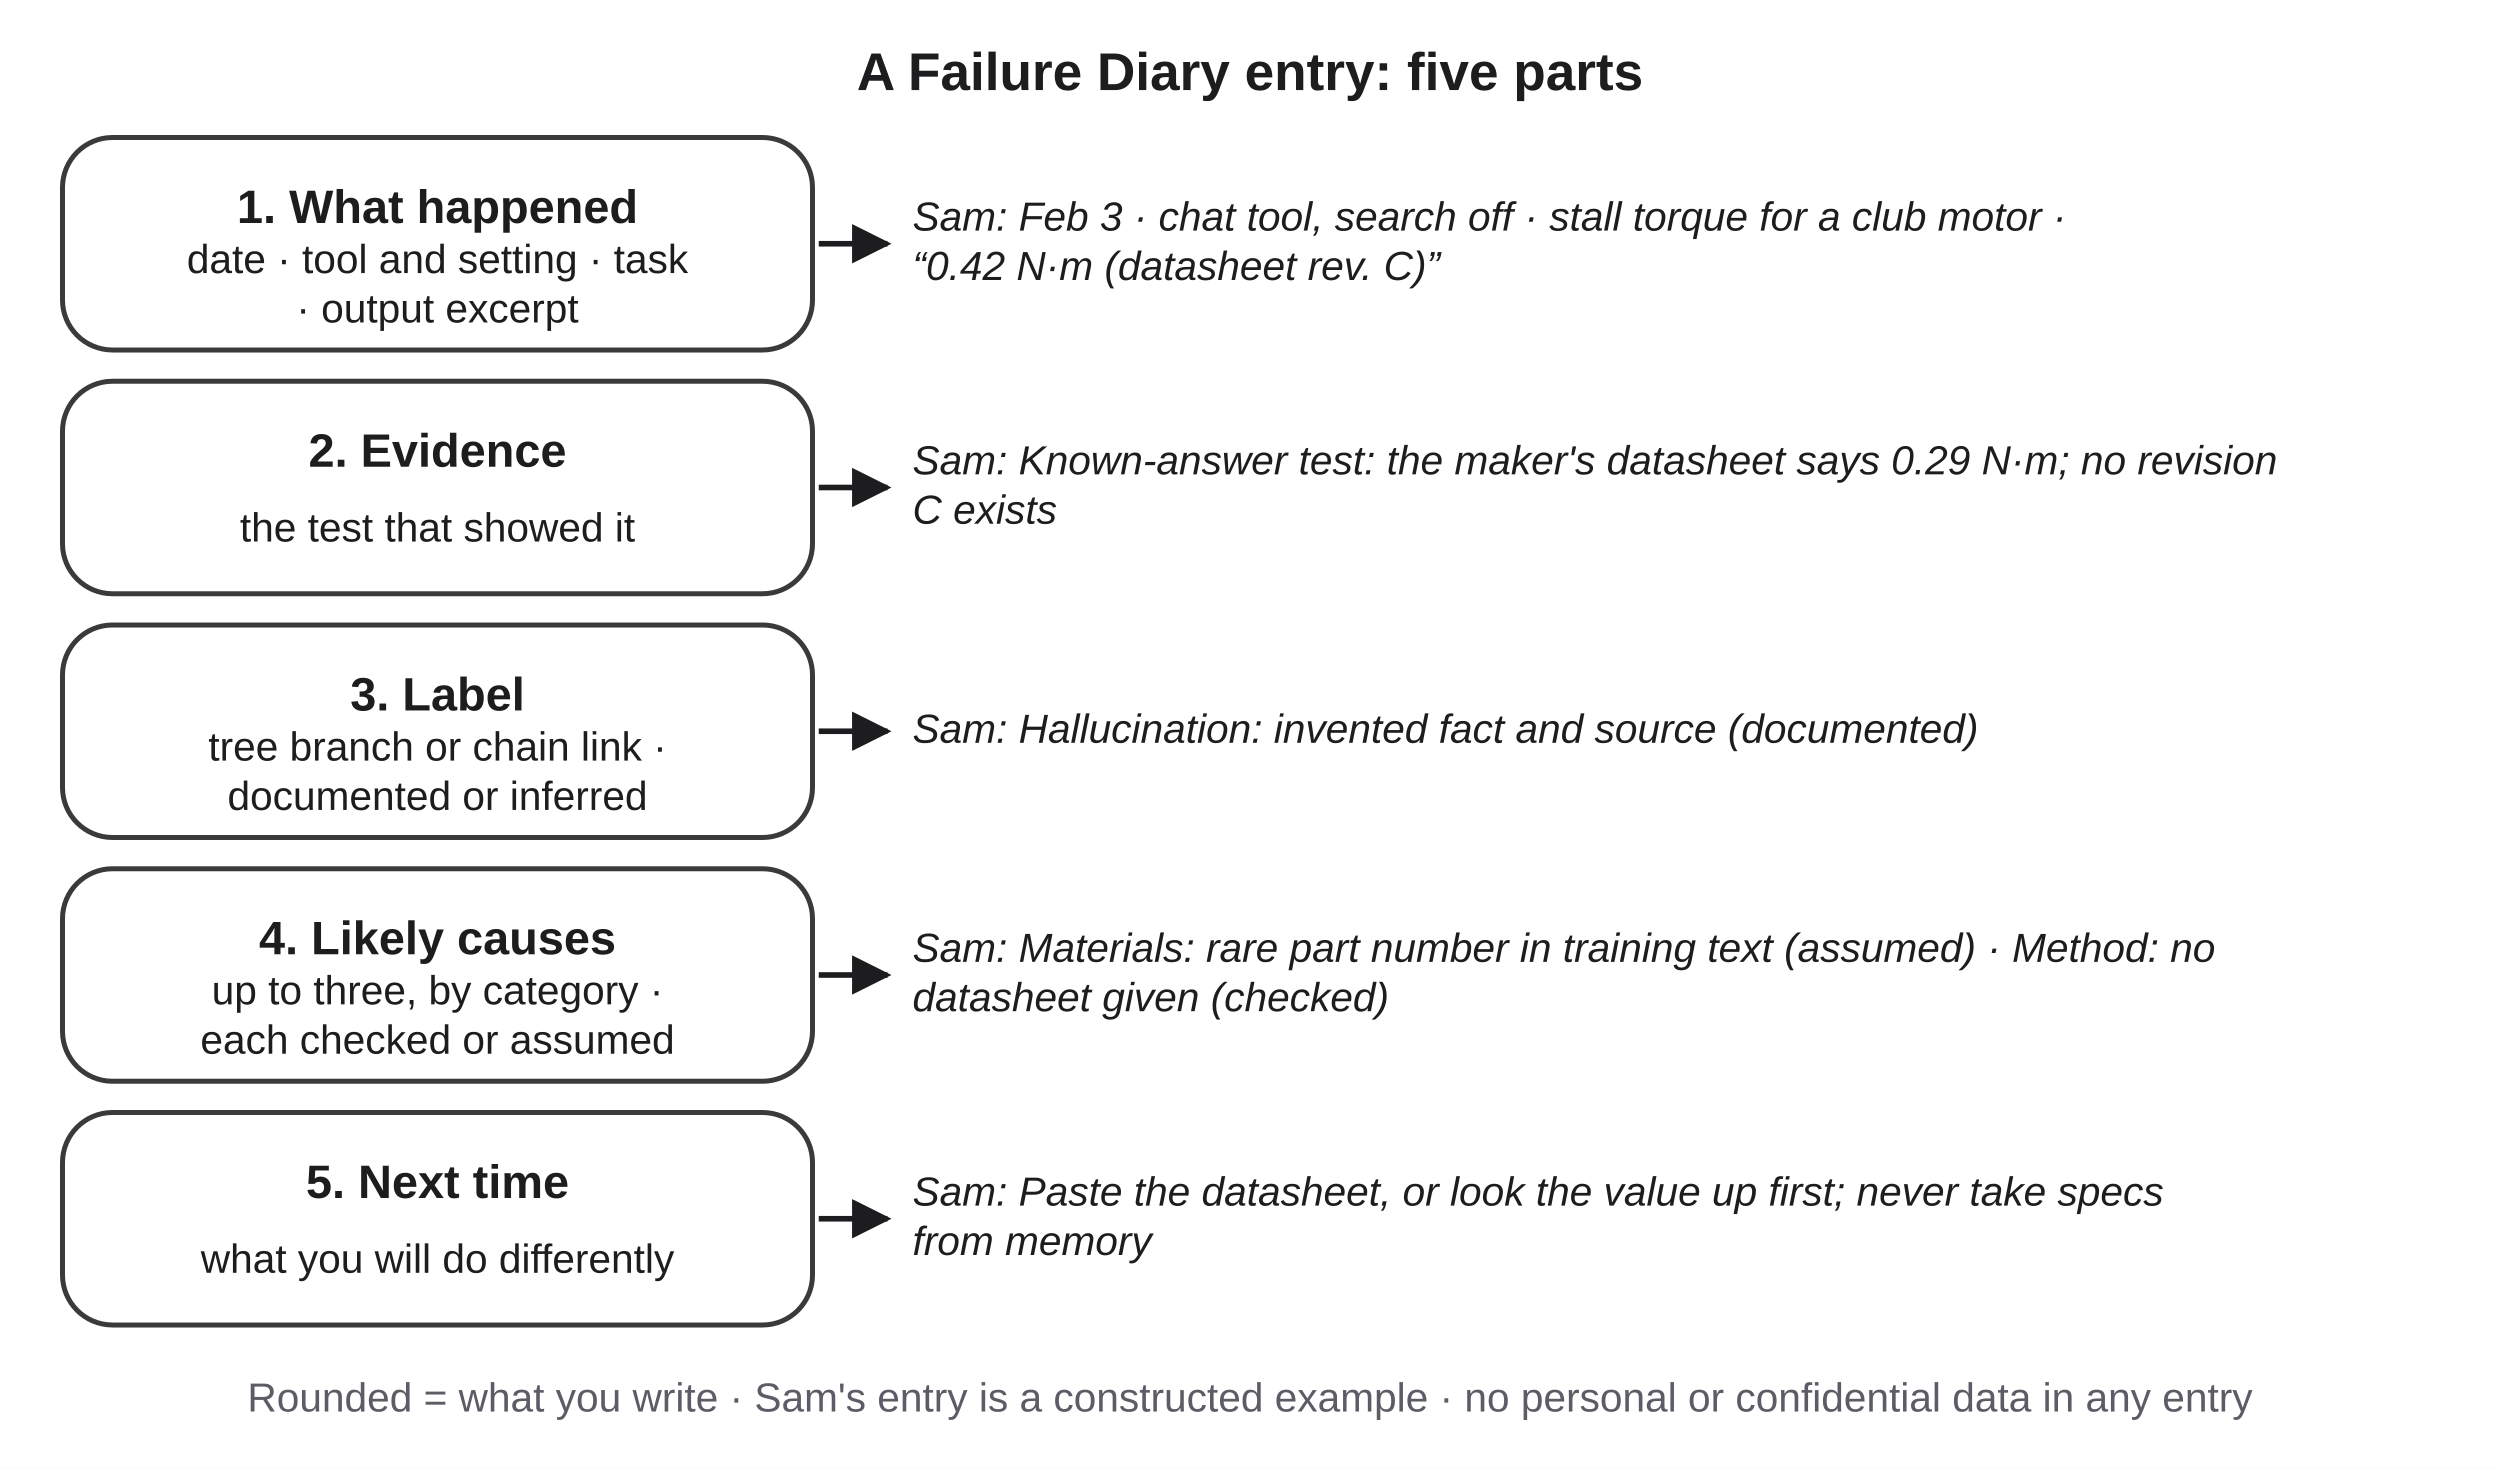
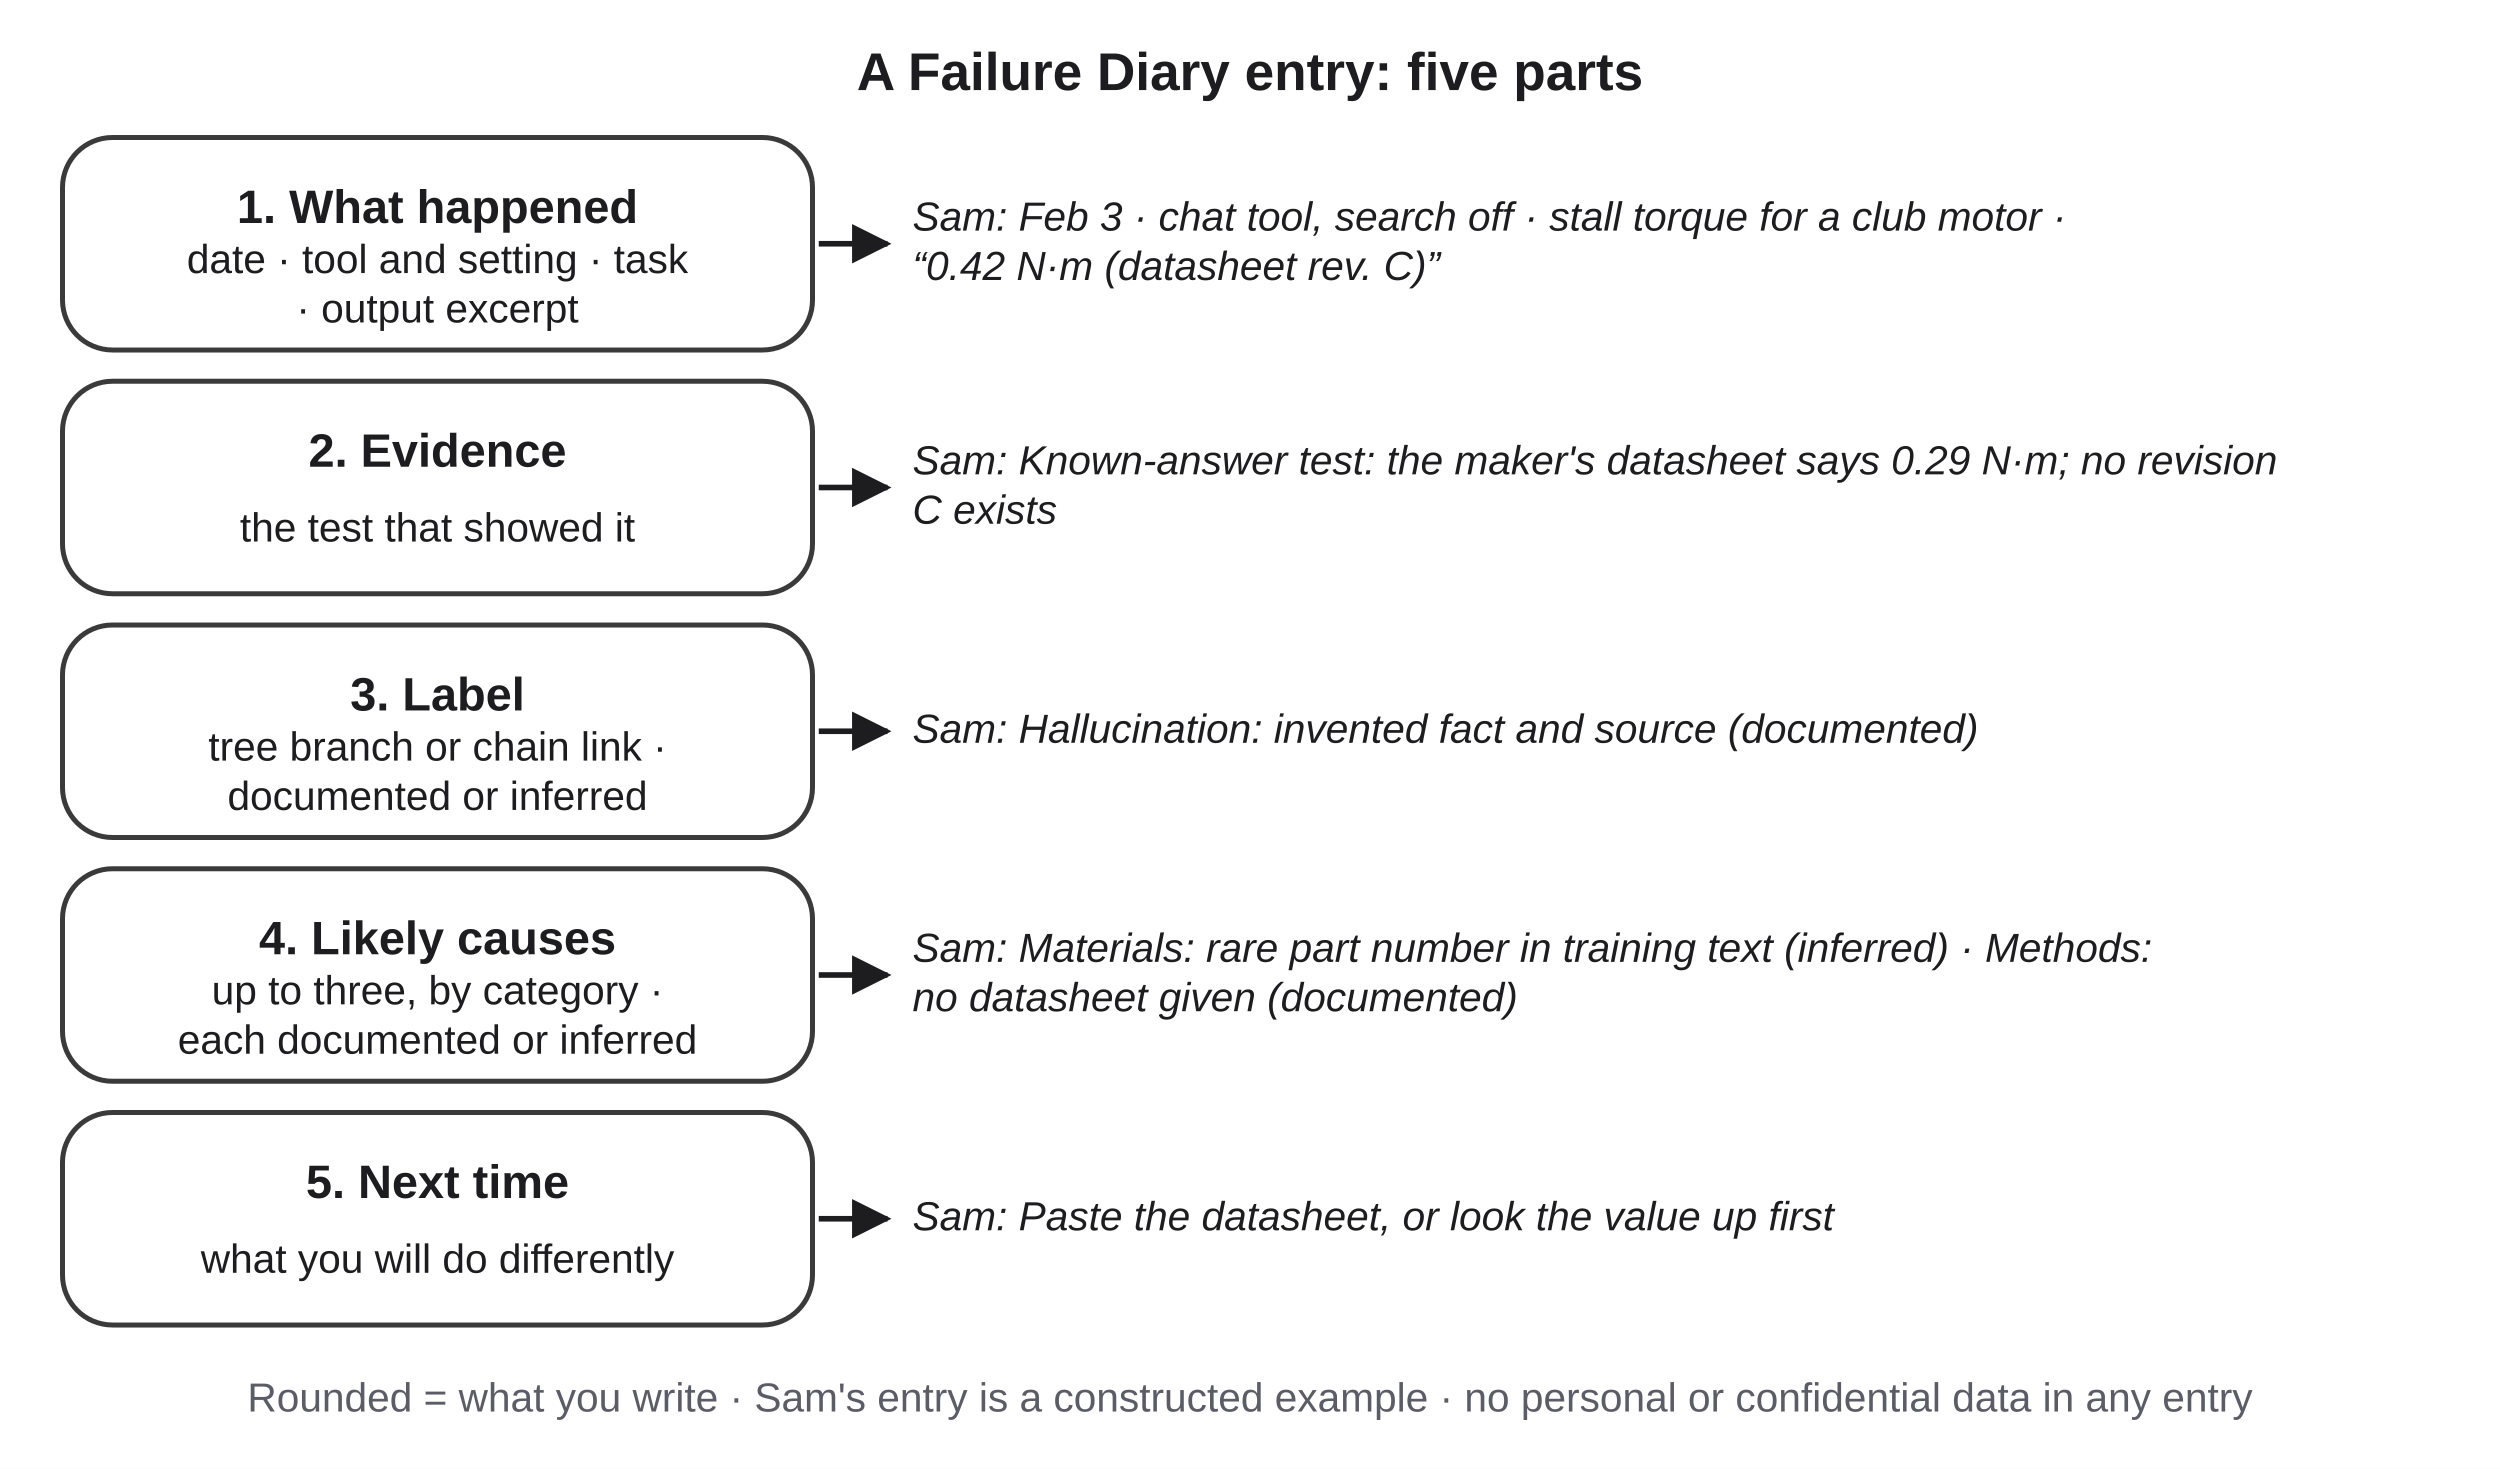
<svg xmlns="http://www.w3.org/2000/svg" viewBox="0 0 800 470" width="800" height="470" role="img" font-family="'Source Sans 3', 'Source Sans Pro', 'Helvetica Neue', Arial, sans-serif">
  <defs>
    <marker id="arrow-color" viewBox="0 0 10 10" refX="9" refY="5" markerWidth="7" markerHeight="7" orient="auto-start-reverse">
      <path d="M0,0 L10,5 L0,10 z" fill="#1D1D1F" />
    </marker>
    <pattern id="hatch" patternUnits="userSpaceOnUse" width="8" height="8" patternTransform="rotate(45)">
      <rect width="8" height="8" fill="#FFFFFF" />
      <line x1="0" y1="0" x2="0" y2="8" stroke="#9A9A9A" stroke-width="1.3" />
    </pattern>
    <pattern id="dots" patternUnits="userSpaceOnUse" width="7" height="7">
      <rect width="7" height="7" fill="#FFFFFF" />
      <circle cx="3.5" cy="3.5" r="1.2" fill="#000" />
    </pattern>
  </defs>
  <rect width="800" height="470" fill="#FFFFFF" />
  <text x="400.0" y="24.0" font-size="17" font-weight="700" text-anchor="middle" dominant-baseline="middle" fill="#1D1D1F" style="">A Failure Diary entry: five parts</text>
  <rect x="20" y="44" width="240" height="68" rx="16" fill="#FFFFFF" stroke="#3A3A3A" stroke-width="1.6" />
  <text x="140.0" y="67.1" font-size="15" font-weight="600" text-anchor="middle" dominant-baseline="middle" fill="#1D1D1F" style="">1. What happened</text>
  <text x="140.0" y="83.7" font-size="13" font-weight="normal" text-anchor="middle" dominant-baseline="middle" fill="#1D1D1F" style="">date · tool and setting · task</text>
  <text x="140.0" y="99.5" font-size="13" font-weight="normal" text-anchor="middle" dominant-baseline="middle" fill="#1D1D1F" style="">· output excerpt</text>
  <path d="M262.0,78.0 L284.0,78.0" fill="none" stroke="#1D1D1F" stroke-width="1.8" marker-end="url(#arrow-color)" />
  <text x="292.0" y="70.1" font-size="13" font-weight="normal" text-anchor="start" dominant-baseline="middle" fill="#1D1D1F" style="font-style:italic;">Sam: Feb 3 · chat tool, search off · stall torque for a club motor ·</text>
  <text x="292.0" y="85.9" font-size="13" font-weight="normal" text-anchor="start" dominant-baseline="middle" fill="#1D1D1F" style="font-style:italic;">“0.42 N·m (datasheet rev. C)”</text>
  <rect x="20" y="122" width="240" height="68" rx="16" fill="#FFFFFF" stroke="#3A3A3A" stroke-width="1.6" />
  <text x="140.0" y="145.1" font-size="15" font-weight="600" text-anchor="middle" dominant-baseline="middle" fill="#1D1D1F" style="">2. Evidence</text>
  <text x="140.0" y="169.6" font-size="13" font-weight="normal" text-anchor="middle" dominant-baseline="middle" fill="#1D1D1F" style="">the test that showed it</text>
  <path d="M262.0,156.0 L284.0,156.0" fill="none" stroke="#1D1D1F" stroke-width="1.8" marker-end="url(#arrow-color)" />
  <text x="292.0" y="148.1" font-size="13" font-weight="normal" text-anchor="start" dominant-baseline="middle" fill="#1D1D1F" style="font-style:italic;">Sam: Known-answer test: the maker's datasheet says 0.29 N·m; no revision</text>
  <text x="292.0" y="163.9" font-size="13" font-weight="normal" text-anchor="start" dominant-baseline="middle" fill="#1D1D1F" style="font-style:italic;">C exists</text>
  <rect x="20" y="200" width="240" height="68" rx="16" fill="#FFFFFF" stroke="#3A3A3A" stroke-width="1.6" />
  <text x="140.0" y="223.1" font-size="15" font-weight="600" text-anchor="middle" dominant-baseline="middle" fill="#1D1D1F" style="">3. Label</text>
  <text x="140.0" y="239.7" font-size="13" font-weight="normal" text-anchor="middle" dominant-baseline="middle" fill="#1D1D1F" style="">tree branch or chain link ·</text>
  <text x="140.0" y="255.5" font-size="13" font-weight="normal" text-anchor="middle" dominant-baseline="middle" fill="#1D1D1F" style="">documented or inferred</text>
  <path d="M262.0,234.0 L284.0,234.0" fill="none" stroke="#1D1D1F" stroke-width="1.8" marker-end="url(#arrow-color)" />
  <text x="292.0" y="234.0" font-size="13" font-weight="normal" text-anchor="start" dominant-baseline="middle" fill="#1D1D1F" style="font-style:italic;">Sam: Hallucination: invented fact and source (documented)</text>
  <rect x="20" y="278" width="240" height="68" rx="16" fill="#FFFFFF" stroke="#3A3A3A" stroke-width="1.6" />
  <text x="140.0" y="301.1" font-size="15" font-weight="600" text-anchor="middle" dominant-baseline="middle" fill="#1D1D1F" style="">4. Likely causes</text>
  <text x="140.0" y="317.7" font-size="13" font-weight="normal" text-anchor="middle" dominant-baseline="middle" fill="#1D1D1F" style="">up to three, by category ·</text>
-   <text x="140.0" y="333.5" font-size="13" font-weight="normal" text-anchor="middle" dominant-baseline="middle" fill="#1D1D1F" style="">each checked or assumed</text>
+   <text x="140.0" y="333.5" font-size="13" font-weight="normal" text-anchor="middle" dominant-baseline="middle" fill="#1D1D1F" style="">each documented or inferred</text>
  <path d="M262.0,312.0 L284.0,312.0" fill="none" stroke="#1D1D1F" stroke-width="1.8" marker-end="url(#arrow-color)" />
-   <text x="292.0" y="304.1" font-size="13" font-weight="normal" text-anchor="start" dominant-baseline="middle" fill="#1D1D1F" style="font-style:italic;">Sam: Materials: rare part number in training text (assumed) · Method: no</text>
-   <text x="292.0" y="319.9" font-size="13" font-weight="normal" text-anchor="start" dominant-baseline="middle" fill="#1D1D1F" style="font-style:italic;">datasheet given (checked)</text>
+   <text x="292.0" y="304.1" font-size="13" font-weight="normal" text-anchor="start" dominant-baseline="middle" fill="#1D1D1F" style="font-style:italic;">Sam: Materials: rare part number in training text (inferred) · Methods:</text>
+   <text x="292.0" y="319.9" font-size="13" font-weight="normal" text-anchor="start" dominant-baseline="middle" fill="#1D1D1F" style="font-style:italic;">no datasheet given (documented)</text>
  <rect x="20" y="356" width="240" height="68" rx="16" fill="#FFFFFF" stroke="#3A3A3A" stroke-width="1.6" />
  <text x="140.0" y="379.1" font-size="15" font-weight="600" text-anchor="middle" dominant-baseline="middle" fill="#1D1D1F" style="">5. Next time</text>
  <text x="140.0" y="403.6" font-size="13" font-weight="normal" text-anchor="middle" dominant-baseline="middle" fill="#1D1D1F" style="">what you will do differently</text>
  <path d="M262.0,390.0 L284.0,390.0" fill="none" stroke="#1D1D1F" stroke-width="1.8" marker-end="url(#arrow-color)" />
-   <text x="292.0" y="382.1" font-size="13" font-weight="normal" text-anchor="start" dominant-baseline="middle" fill="#1D1D1F" style="font-style:italic;">Sam: Paste the datasheet, or look the value up first; never take specs</text>
-   <text x="292.0" y="397.9" font-size="13" font-weight="normal" text-anchor="start" dominant-baseline="middle" fill="#1D1D1F" style="font-style:italic;">from memory</text>
+   <text x="292.0" y="390.0" font-size="13" font-weight="normal" text-anchor="start" dominant-baseline="middle" fill="#1D1D1F" style="font-style:italic;">Sam: Paste the datasheet, or look the value up first</text>
  <text x="400.0" y="448.0" font-size="13" font-weight="normal" text-anchor="middle" dominant-baseline="middle" fill="#5C5C66" style="">Rounded = what you write · Sam's entry is a constructed example · no personal or confidential data in any entry</text>
</svg>
